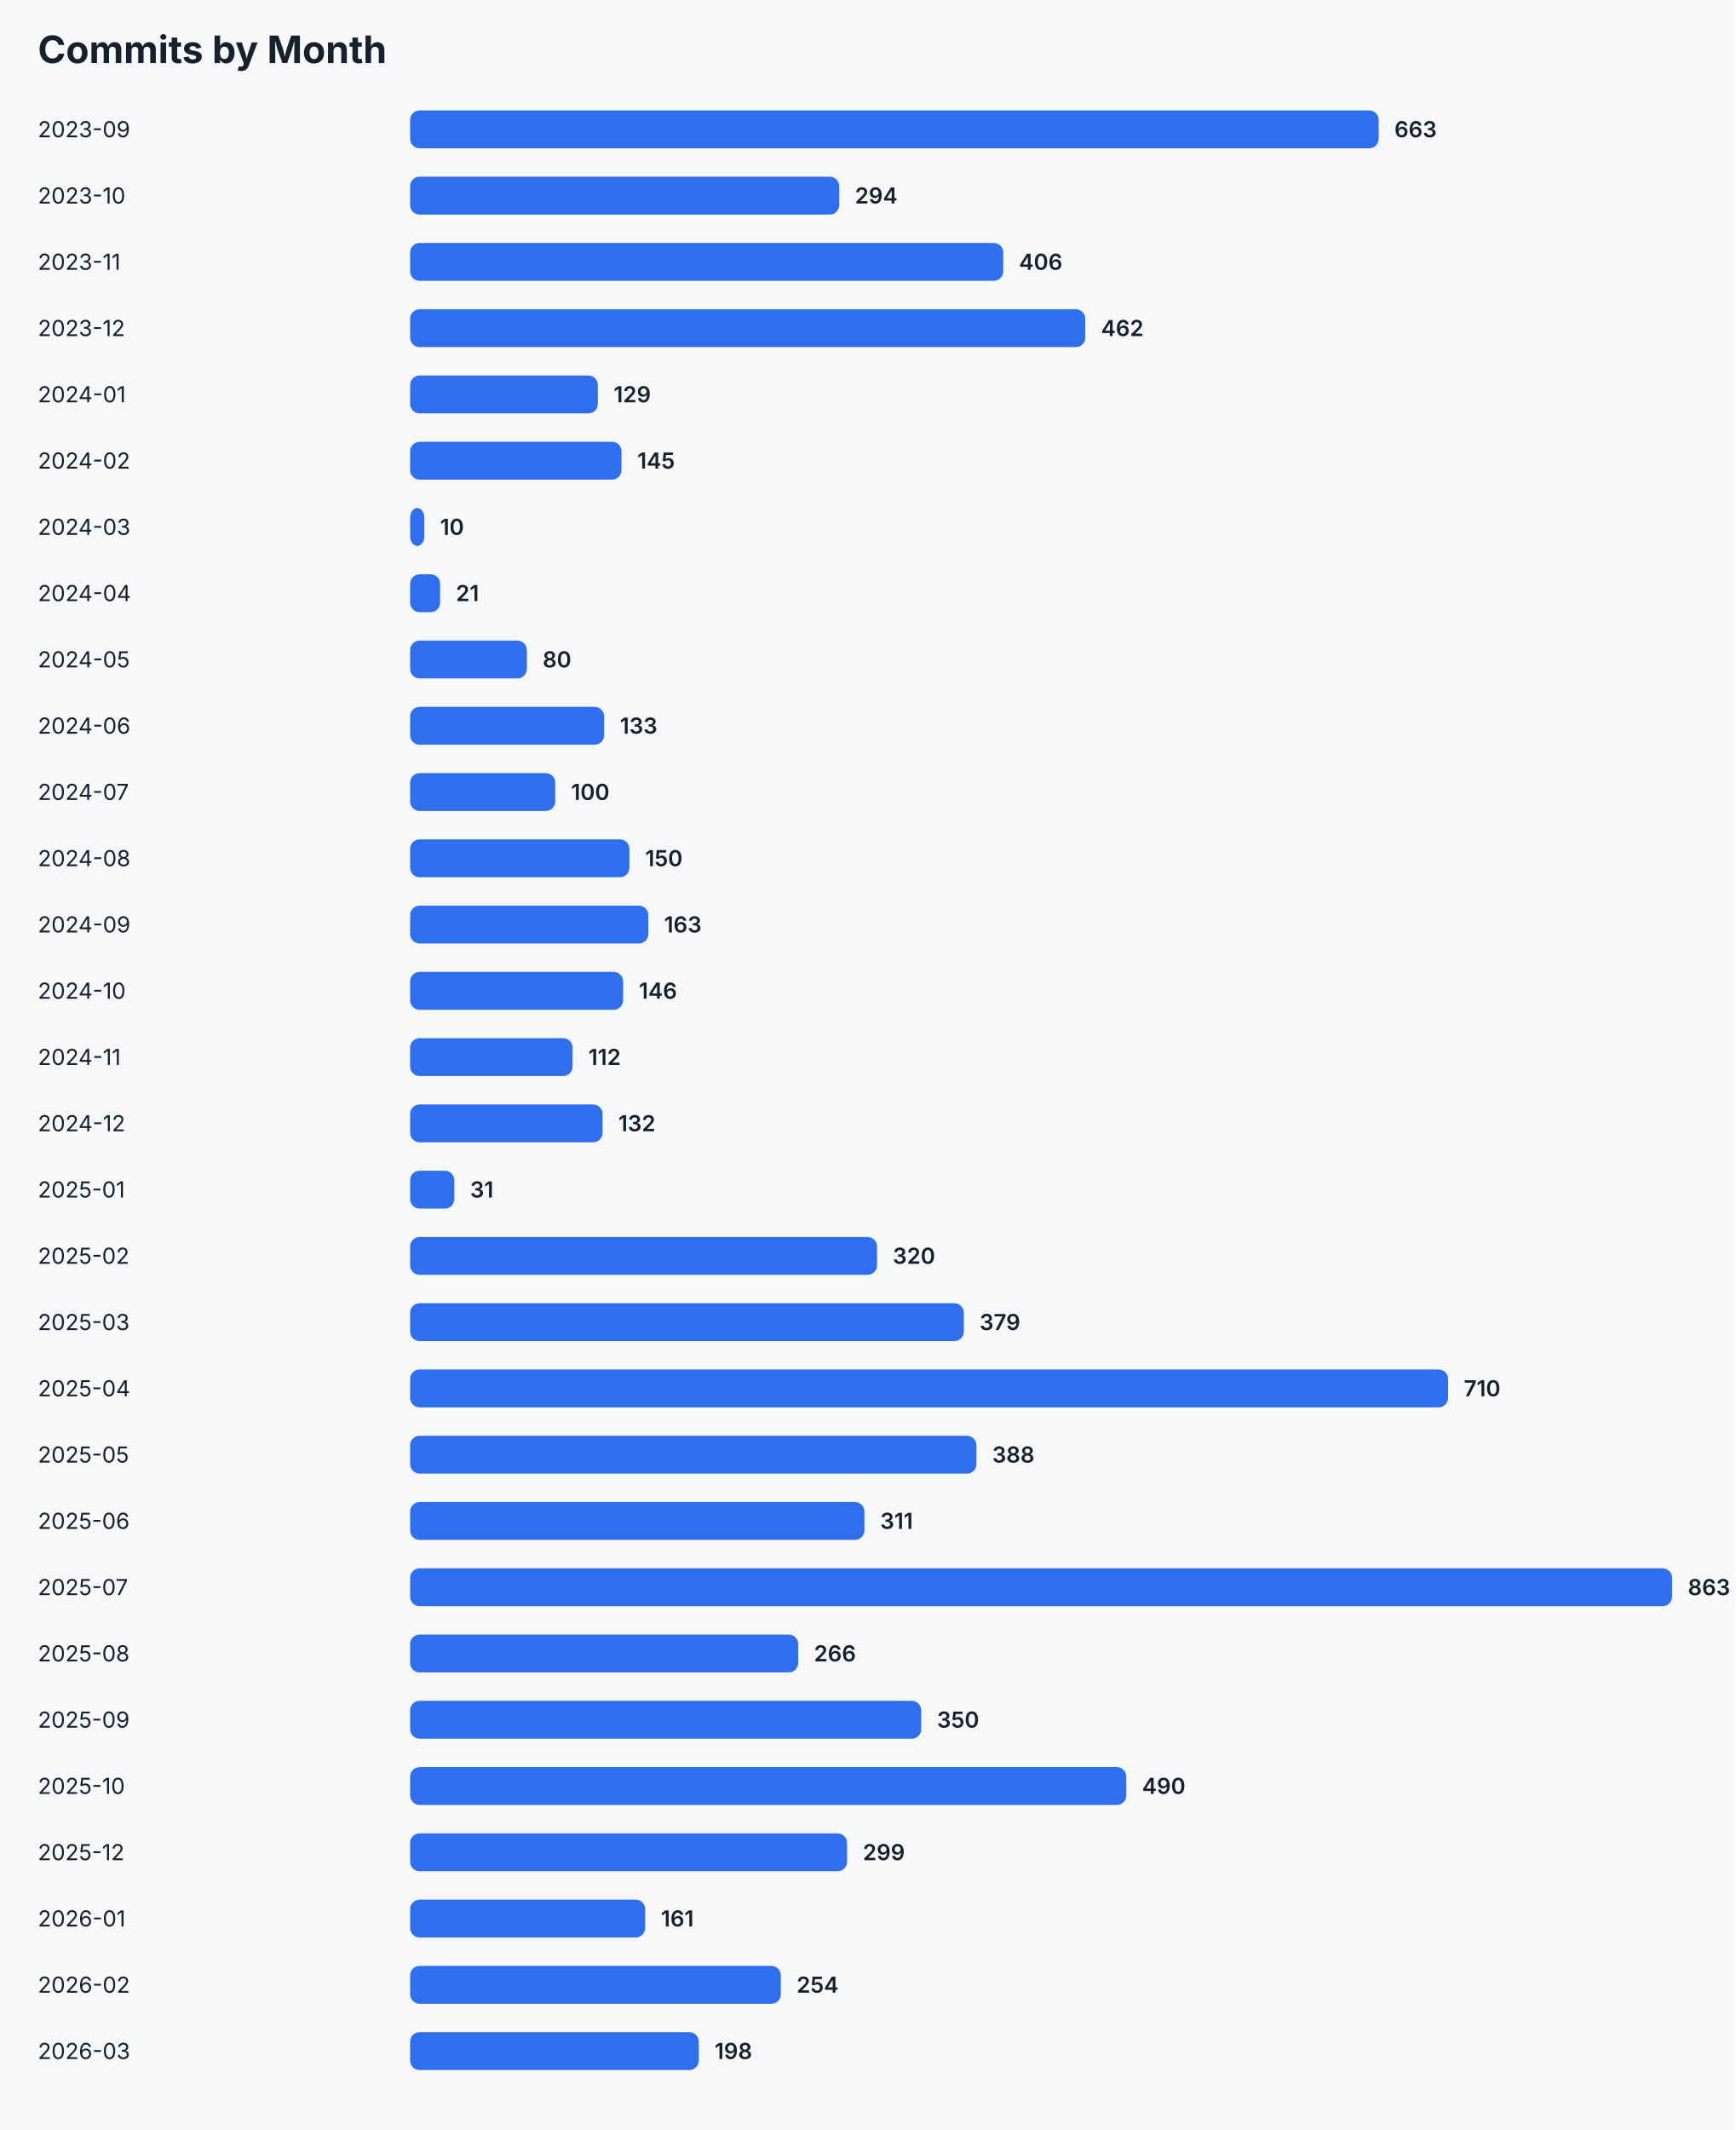
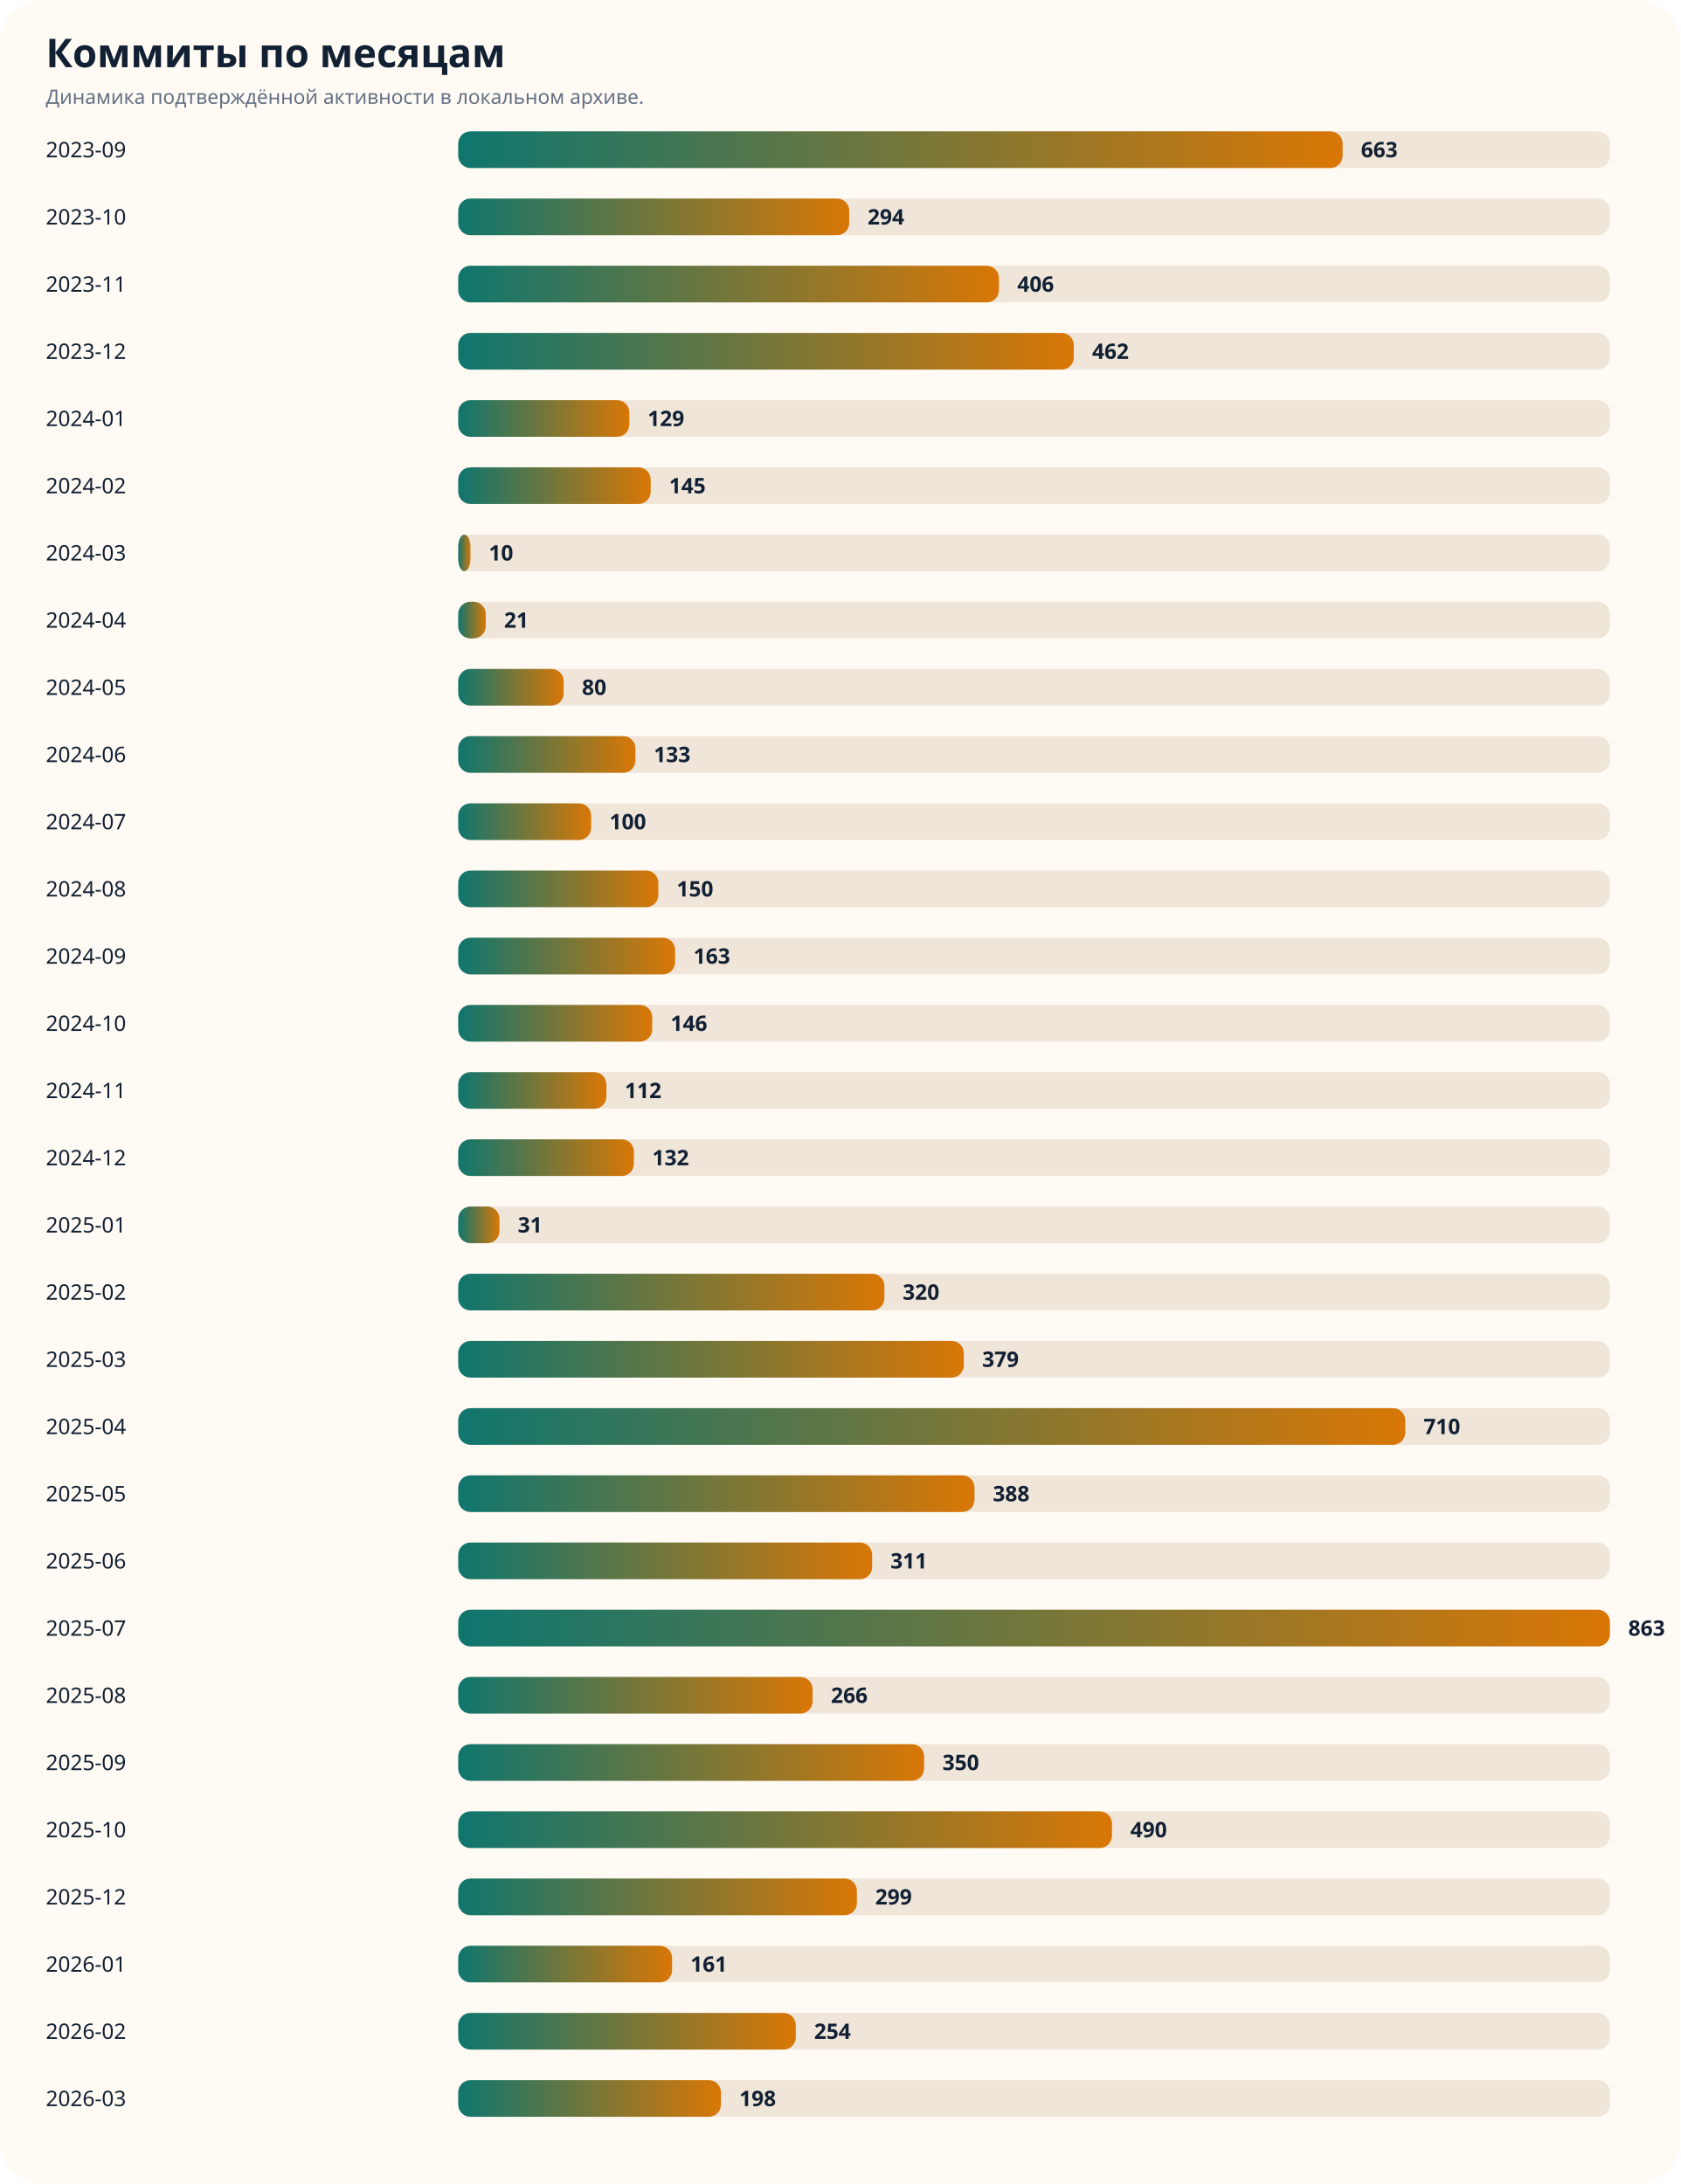
- <svg xmlns="http://www.w3.org/2000/svg" width="1100" height="1350" viewBox="0 0 1100 1350">
+ <svg xmlns="http://www.w3.org/2000/svg" width="1100" height="1430" viewBox="0 0 1100 1430">
  <style>
- text { font-family: -apple-system, BlinkMacSystemFont, 'Segoe UI', sans-serif; fill: #17212b; }
- .title { font-size: 24px; font-weight: 700; }
- .label { font-size: 14px; }
- .value { font-size: 14px; font-weight: 600; }
+ text { font-family: 'Manrope', 'Segoe UI', sans-serif; fill: #112033; }.title { font-size: 26px; font-weight: 800; }.subtitle { font-size: 13px; fill: #627084; }.label { font-size: 14px; }.axis { font-size: 12px; fill: #6d7a8d; }.value { font-size: 14px; font-weight: 700; }
</style>
-   <rect x="0" y="0" width="1100" height="1350" fill="#f7f8fa" />
-   <text class="title" x="24" y="40">Commits by Month</text>
-   <text class="label" x="24" y="87">2023-09</text>
-   <rect x="260" y="70" rx="6" ry="6" width="614" height="24" fill="#2f6fed" />
-   <text class="value" x="884" y="87">663</text>
-   <text class="label" x="24" y="129">2023-10</text>
-   <rect x="260" y="112" rx="6" ry="6" width="272" height="24" fill="#2f6fed" />
-   <text class="value" x="542" y="129">294</text>
-   <text class="label" x="24" y="171">2023-11</text>
-   <rect x="260" y="154" rx="6" ry="6" width="376" height="24" fill="#2f6fed" />
-   <text class="value" x="646" y="171">406</text>
-   <text class="label" x="24" y="213">2023-12</text>
-   <rect x="260" y="196" rx="6" ry="6" width="428" height="24" fill="#2f6fed" />
-   <text class="value" x="698" y="213">462</text>
-   <text class="label" x="24" y="255">2024-01</text>
-   <rect x="260" y="238" rx="6" ry="6" width="119" height="24" fill="#2f6fed" />
-   <text class="value" x="389" y="255">129</text>
-   <text class="label" x="24" y="297">2024-02</text>
-   <rect x="260" y="280" rx="6" ry="6" width="134" height="24" fill="#2f6fed" />
-   <text class="value" x="404" y="297">145</text>
-   <text class="label" x="24" y="339">2024-03</text>
-   <rect x="260" y="322" rx="6" ry="6" width="9" height="24" fill="#2f6fed" />
-   <text class="value" x="279" y="339">10</text>
-   <text class="label" x="24" y="381">2024-04</text>
-   <rect x="260" y="364" rx="6" ry="6" width="19" height="24" fill="#2f6fed" />
-   <text class="value" x="289" y="381">21</text>
-   <text class="label" x="24" y="423">2024-05</text>
-   <rect x="260" y="406" rx="6" ry="6" width="74" height="24" fill="#2f6fed" />
-   <text class="value" x="344" y="423">80</text>
-   <text class="label" x="24" y="465">2024-06</text>
-   <rect x="260" y="448" rx="6" ry="6" width="123" height="24" fill="#2f6fed" />
-   <text class="value" x="393" y="465">133</text>
-   <text class="label" x="24" y="507">2024-07</text>
-   <rect x="260" y="490" rx="6" ry="6" width="92" height="24" fill="#2f6fed" />
-   <text class="value" x="362" y="507">100</text>
-   <text class="label" x="24" y="549">2024-08</text>
-   <rect x="260" y="532" rx="6" ry="6" width="139" height="24" fill="#2f6fed" />
-   <text class="value" x="409" y="549">150</text>
-   <text class="label" x="24" y="591">2024-09</text>
-   <rect x="260" y="574" rx="6" ry="6" width="151" height="24" fill="#2f6fed" />
-   <text class="value" x="421" y="591">163</text>
-   <text class="label" x="24" y="633">2024-10</text>
-   <rect x="260" y="616" rx="6" ry="6" width="135" height="24" fill="#2f6fed" />
-   <text class="value" x="405" y="633">146</text>
-   <text class="label" x="24" y="675">2024-11</text>
-   <rect x="260" y="658" rx="6" ry="6" width="103" height="24" fill="#2f6fed" />
-   <text class="value" x="373" y="675">112</text>
-   <text class="label" x="24" y="717">2024-12</text>
-   <rect x="260" y="700" rx="6" ry="6" width="122" height="24" fill="#2f6fed" />
-   <text class="value" x="392" y="717">132</text>
-   <text class="label" x="24" y="759">2025-01</text>
-   <rect x="260" y="742" rx="6" ry="6" width="28" height="24" fill="#2f6fed" />
-   <text class="value" x="298" y="759">31</text>
-   <text class="label" x="24" y="801">2025-02</text>
-   <rect x="260" y="784" rx="6" ry="6" width="296" height="24" fill="#2f6fed" />
-   <text class="value" x="566" y="801">320</text>
-   <text class="label" x="24" y="843">2025-03</text>
-   <rect x="260" y="826" rx="6" ry="6" width="351" height="24" fill="#2f6fed" />
-   <text class="value" x="621" y="843">379</text>
-   <text class="label" x="24" y="885">2025-04</text>
-   <rect x="260" y="868" rx="6" ry="6" width="658" height="24" fill="#2f6fed" />
-   <text class="value" x="928" y="885">710</text>
-   <text class="label" x="24" y="927">2025-05</text>
-   <rect x="260" y="910" rx="6" ry="6" width="359" height="24" fill="#2f6fed" />
-   <text class="value" x="629" y="927">388</text>
-   <text class="label" x="24" y="969">2025-06</text>
-   <rect x="260" y="952" rx="6" ry="6" width="288" height="24" fill="#2f6fed" />
-   <text class="value" x="558" y="969">311</text>
-   <text class="label" x="24" y="1011">2025-07</text>
-   <rect x="260" y="994" rx="6" ry="6" width="800" height="24" fill="#2f6fed" />
-   <text class="value" x="1070" y="1011">863</text>
-   <text class="label" x="24" y="1053">2025-08</text>
-   <rect x="260" y="1036" rx="6" ry="6" width="246" height="24" fill="#2f6fed" />
-   <text class="value" x="516" y="1053">266</text>
-   <text class="label" x="24" y="1095">2025-09</text>
-   <rect x="260" y="1078" rx="6" ry="6" width="324" height="24" fill="#2f6fed" />
-   <text class="value" x="594" y="1095">350</text>
-   <text class="label" x="24" y="1137">2025-10</text>
-   <rect x="260" y="1120" rx="6" ry="6" width="454" height="24" fill="#2f6fed" />
-   <text class="value" x="724" y="1137">490</text>
-   <text class="label" x="24" y="1179">2025-12</text>
-   <rect x="260" y="1162" rx="6" ry="6" width="277" height="24" fill="#2f6fed" />
-   <text class="value" x="547" y="1179">299</text>
-   <text class="label" x="24" y="1221">2026-01</text>
-   <rect x="260" y="1204" rx="6" ry="6" width="149" height="24" fill="#2f6fed" />
-   <text class="value" x="419" y="1221">161</text>
-   <text class="label" x="24" y="1263">2026-02</text>
-   <rect x="260" y="1246" rx="6" ry="6" width="235" height="24" fill="#2f6fed" />
-   <text class="value" x="505" y="1263">254</text>
-   <text class="label" x="24" y="1305">2026-03</text>
-   <rect x="260" y="1288" rx="6" ry="6" width="183" height="24" fill="#2f6fed" />
-   <text class="value" x="453" y="1305">198</text>
+   <defs>
+     <linearGradient id="barFill" x1="0" x2="1" y1="0" y2="0">
+       <stop offset="0%" stop-color="#0f766e" />
+       <stop offset="100%" stop-color="#d97706" />
+     </linearGradient>
+   </defs>
+   <rect x="0" y="0" width="1100" height="1430" rx="28" ry="28" fill="#fffaf4" />
+   <text class="title" x="30" y="44">Коммиты по месяцам</text>
+   <text class="subtitle" x="30" y="68">Динамика подтверждённой активности в локальном архиве.</text>
+   <text class="label" x="30" y="103">2023-09</text>
+   <rect x="300" y="86" rx="8" ry="8" width="754" height="24" fill="#efe5d9" />
+   <rect x="300" y="86" rx="8" ry="8" width="579" height="24" fill="url(#barFill)" />
+   <text class="value" x="891" y="103">663</text>
+   <text class="label" x="30" y="147">2023-10</text>
+   <rect x="300" y="130" rx="8" ry="8" width="754" height="24" fill="#efe5d9" />
+   <rect x="300" y="130" rx="8" ry="8" width="256" height="24" fill="url(#barFill)" />
+   <text class="value" x="568" y="147">294</text>
+   <text class="label" x="30" y="191">2023-11</text>
+   <rect x="300" y="174" rx="8" ry="8" width="754" height="24" fill="#efe5d9" />
+   <rect x="300" y="174" rx="8" ry="8" width="354" height="24" fill="url(#barFill)" />
+   <text class="value" x="666" y="191">406</text>
+   <text class="label" x="30" y="235">2023-12</text>
+   <rect x="300" y="218" rx="8" ry="8" width="754" height="24" fill="#efe5d9" />
+   <rect x="300" y="218" rx="8" ry="8" width="403" height="24" fill="url(#barFill)" />
+   <text class="value" x="715" y="235">462</text>
+   <text class="label" x="30" y="279">2024-01</text>
+   <rect x="300" y="262" rx="8" ry="8" width="754" height="24" fill="#efe5d9" />
+   <rect x="300" y="262" rx="8" ry="8" width="112" height="24" fill="url(#barFill)" />
+   <text class="value" x="424" y="279">129</text>
+   <text class="label" x="30" y="323">2024-02</text>
+   <rect x="300" y="306" rx="8" ry="8" width="754" height="24" fill="#efe5d9" />
+   <rect x="300" y="306" rx="8" ry="8" width="126" height="24" fill="url(#barFill)" />
+   <text class="value" x="438" y="323">145</text>
+   <text class="label" x="30" y="367">2024-03</text>
+   <rect x="300" y="350" rx="8" ry="8" width="754" height="24" fill="#efe5d9" />
+   <rect x="300" y="350" rx="8" ry="8" width="8" height="24" fill="url(#barFill)" />
+   <text class="value" x="320" y="367">10</text>
+   <text class="label" x="30" y="411">2024-04</text>
+   <rect x="300" y="394" rx="8" ry="8" width="754" height="24" fill="#efe5d9" />
+   <rect x="300" y="394" rx="8" ry="8" width="18" height="24" fill="url(#barFill)" />
+   <text class="value" x="330" y="411">21</text>
+   <text class="label" x="30" y="455">2024-05</text>
+   <rect x="300" y="438" rx="8" ry="8" width="754" height="24" fill="#efe5d9" />
+   <rect x="300" y="438" rx="8" ry="8" width="69" height="24" fill="url(#barFill)" />
+   <text class="value" x="381" y="455">80</text>
+   <text class="label" x="30" y="499">2024-06</text>
+   <rect x="300" y="482" rx="8" ry="8" width="754" height="24" fill="#efe5d9" />
+   <rect x="300" y="482" rx="8" ry="8" width="116" height="24" fill="url(#barFill)" />
+   <text class="value" x="428" y="499">133</text>
+   <text class="label" x="30" y="543">2024-07</text>
+   <rect x="300" y="526" rx="8" ry="8" width="754" height="24" fill="#efe5d9" />
+   <rect x="300" y="526" rx="8" ry="8" width="87" height="24" fill="url(#barFill)" />
+   <text class="value" x="399" y="543">100</text>
+   <text class="label" x="30" y="587">2024-08</text>
+   <rect x="300" y="570" rx="8" ry="8" width="754" height="24" fill="#efe5d9" />
+   <rect x="300" y="570" rx="8" ry="8" width="131" height="24" fill="url(#barFill)" />
+   <text class="value" x="443" y="587">150</text>
+   <text class="label" x="30" y="631">2024-09</text>
+   <rect x="300" y="614" rx="8" ry="8" width="754" height="24" fill="#efe5d9" />
+   <rect x="300" y="614" rx="8" ry="8" width="142" height="24" fill="url(#barFill)" />
+   <text class="value" x="454" y="631">163</text>
+   <text class="label" x="30" y="675">2024-10</text>
+   <rect x="300" y="658" rx="8" ry="8" width="754" height="24" fill="#efe5d9" />
+   <rect x="300" y="658" rx="8" ry="8" width="127" height="24" fill="url(#barFill)" />
+   <text class="value" x="439" y="675">146</text>
+   <text class="label" x="30" y="719">2024-11</text>
+   <rect x="300" y="702" rx="8" ry="8" width="754" height="24" fill="#efe5d9" />
+   <rect x="300" y="702" rx="8" ry="8" width="97" height="24" fill="url(#barFill)" />
+   <text class="value" x="409" y="719">112</text>
+   <text class="label" x="30" y="763">2024-12</text>
+   <rect x="300" y="746" rx="8" ry="8" width="754" height="24" fill="#efe5d9" />
+   <rect x="300" y="746" rx="8" ry="8" width="115" height="24" fill="url(#barFill)" />
+   <text class="value" x="427" y="763">132</text>
+   <text class="label" x="30" y="807">2025-01</text>
+   <rect x="300" y="790" rx="8" ry="8" width="754" height="24" fill="#efe5d9" />
+   <rect x="300" y="790" rx="8" ry="8" width="27" height="24" fill="url(#barFill)" />
+   <text class="value" x="339" y="807">31</text>
+   <text class="label" x="30" y="851">2025-02</text>
+   <rect x="300" y="834" rx="8" ry="8" width="754" height="24" fill="#efe5d9" />
+   <rect x="300" y="834" rx="8" ry="8" width="279" height="24" fill="url(#barFill)" />
+   <text class="value" x="591" y="851">320</text>
+   <text class="label" x="30" y="895">2025-03</text>
+   <rect x="300" y="878" rx="8" ry="8" width="754" height="24" fill="#efe5d9" />
+   <rect x="300" y="878" rx="8" ry="8" width="331" height="24" fill="url(#barFill)" />
+   <text class="value" x="643" y="895">379</text>
+   <text class="label" x="30" y="939">2025-04</text>
+   <rect x="300" y="922" rx="8" ry="8" width="754" height="24" fill="#efe5d9" />
+   <rect x="300" y="922" rx="8" ry="8" width="620" height="24" fill="url(#barFill)" />
+   <text class="value" x="932" y="939">710</text>
+   <text class="label" x="30" y="983">2025-05</text>
+   <rect x="300" y="966" rx="8" ry="8" width="754" height="24" fill="#efe5d9" />
+   <rect x="300" y="966" rx="8" ry="8" width="338" height="24" fill="url(#barFill)" />
+   <text class="value" x="650" y="983">388</text>
+   <text class="label" x="30" y="1027">2025-06</text>
+   <rect x="300" y="1010" rx="8" ry="8" width="754" height="24" fill="#efe5d9" />
+   <rect x="300" y="1010" rx="8" ry="8" width="271" height="24" fill="url(#barFill)" />
+   <text class="value" x="583" y="1027">311</text>
+   <text class="label" x="30" y="1071">2025-07</text>
+   <rect x="300" y="1054" rx="8" ry="8" width="754" height="24" fill="#efe5d9" />
+   <rect x="300" y="1054" rx="8" ry="8" width="754" height="24" fill="url(#barFill)" />
+   <text class="value" x="1066" y="1071">863</text>
+   <text class="label" x="30" y="1115">2025-08</text>
+   <rect x="300" y="1098" rx="8" ry="8" width="754" height="24" fill="#efe5d9" />
+   <rect x="300" y="1098" rx="8" ry="8" width="232" height="24" fill="url(#barFill)" />
+   <text class="value" x="544" y="1115">266</text>
+   <text class="label" x="30" y="1159">2025-09</text>
+   <rect x="300" y="1142" rx="8" ry="8" width="754" height="24" fill="#efe5d9" />
+   <rect x="300" y="1142" rx="8" ry="8" width="305" height="24" fill="url(#barFill)" />
+   <text class="value" x="617" y="1159">350</text>
+   <text class="label" x="30" y="1203">2025-10</text>
+   <rect x="300" y="1186" rx="8" ry="8" width="754" height="24" fill="#efe5d9" />
+   <rect x="300" y="1186" rx="8" ry="8" width="428" height="24" fill="url(#barFill)" />
+   <text class="value" x="740" y="1203">490</text>
+   <text class="label" x="30" y="1247">2025-12</text>
+   <rect x="300" y="1230" rx="8" ry="8" width="754" height="24" fill="#efe5d9" />
+   <rect x="300" y="1230" rx="8" ry="8" width="261" height="24" fill="url(#barFill)" />
+   <text class="value" x="573" y="1247">299</text>
+   <text class="label" x="30" y="1291">2026-01</text>
+   <rect x="300" y="1274" rx="8" ry="8" width="754" height="24" fill="#efe5d9" />
+   <rect x="300" y="1274" rx="8" ry="8" width="140" height="24" fill="url(#barFill)" />
+   <text class="value" x="452" y="1291">161</text>
+   <text class="label" x="30" y="1335">2026-02</text>
+   <rect x="300" y="1318" rx="8" ry="8" width="754" height="24" fill="#efe5d9" />
+   <rect x="300" y="1318" rx="8" ry="8" width="221" height="24" fill="url(#barFill)" />
+   <text class="value" x="533" y="1335">254</text>
+   <text class="label" x="30" y="1379">2026-03</text>
+   <rect x="300" y="1362" rx="8" ry="8" width="754" height="24" fill="#efe5d9" />
+   <rect x="300" y="1362" rx="8" ry="8" width="172" height="24" fill="url(#barFill)" />
+   <text class="value" x="484" y="1379">198</text>
</svg>
